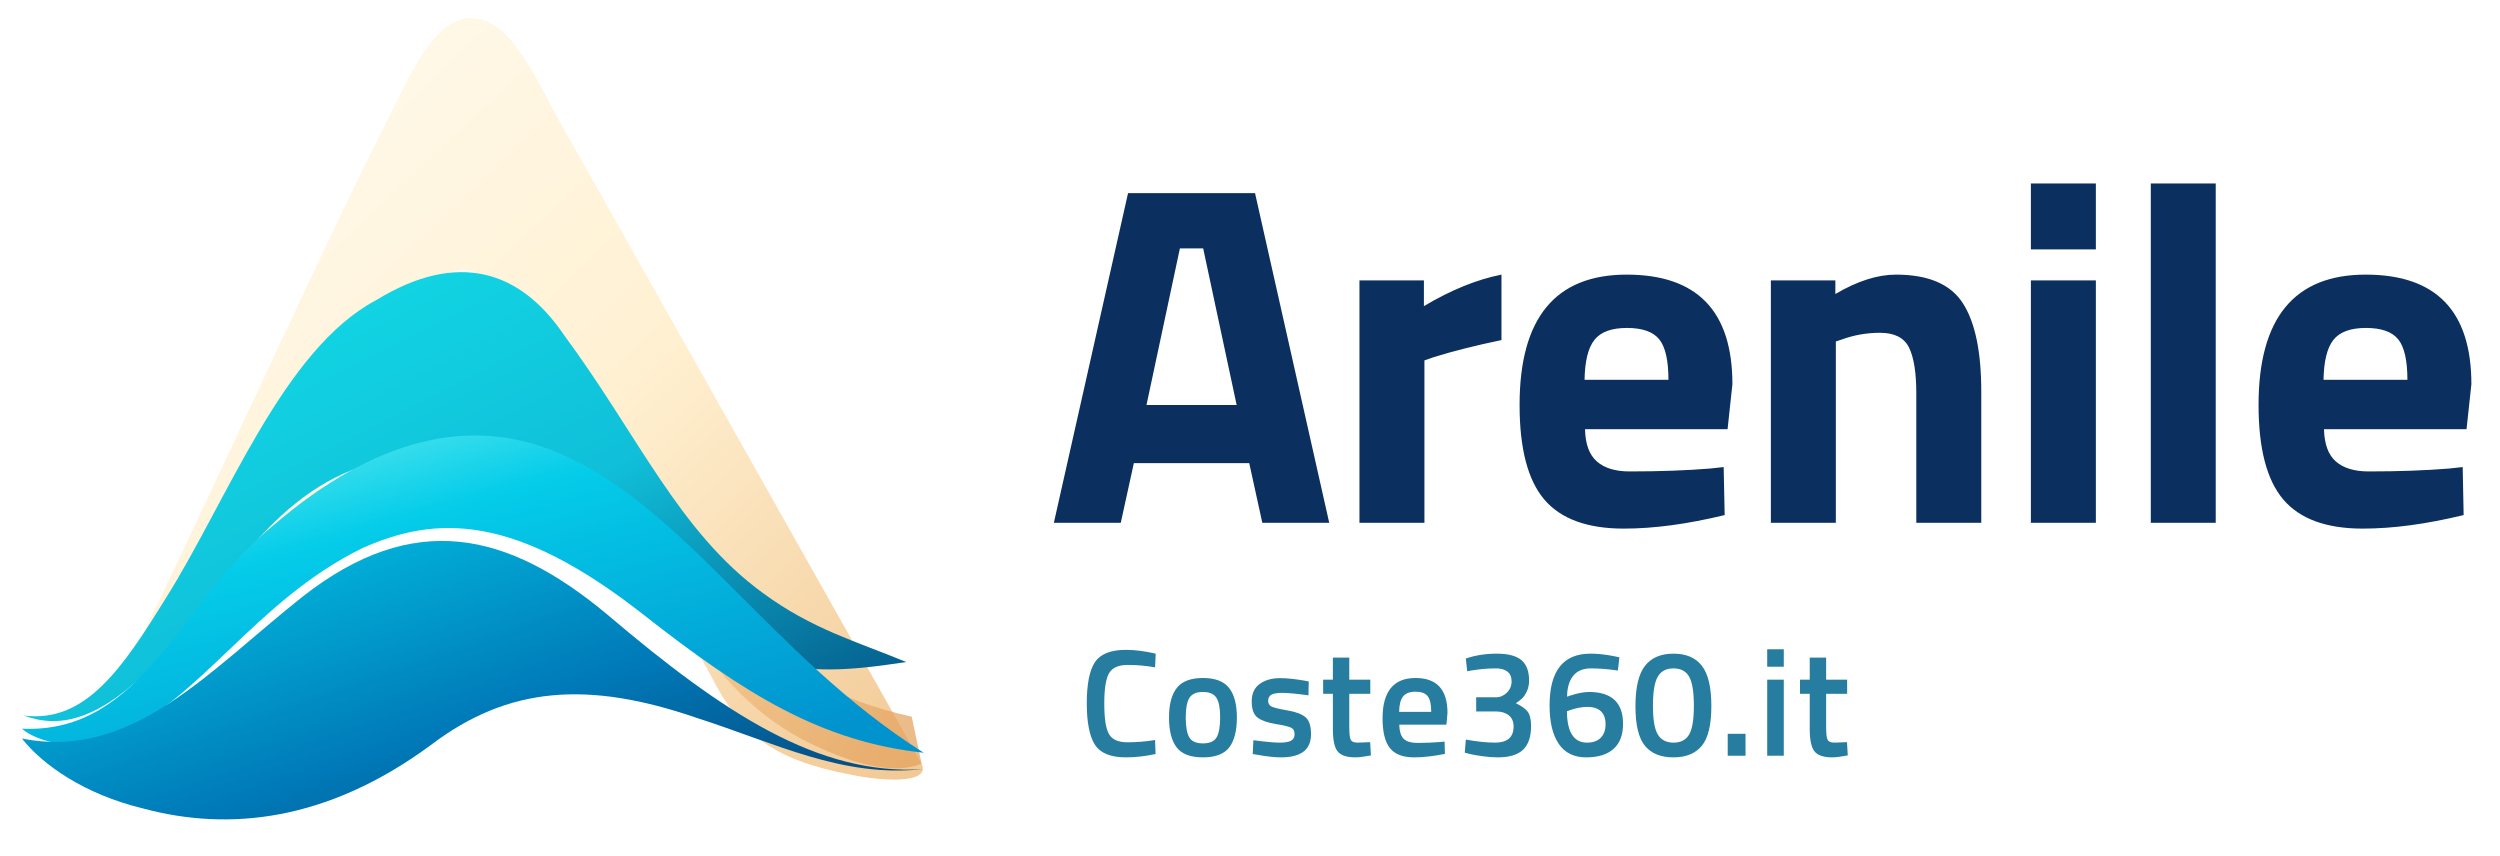
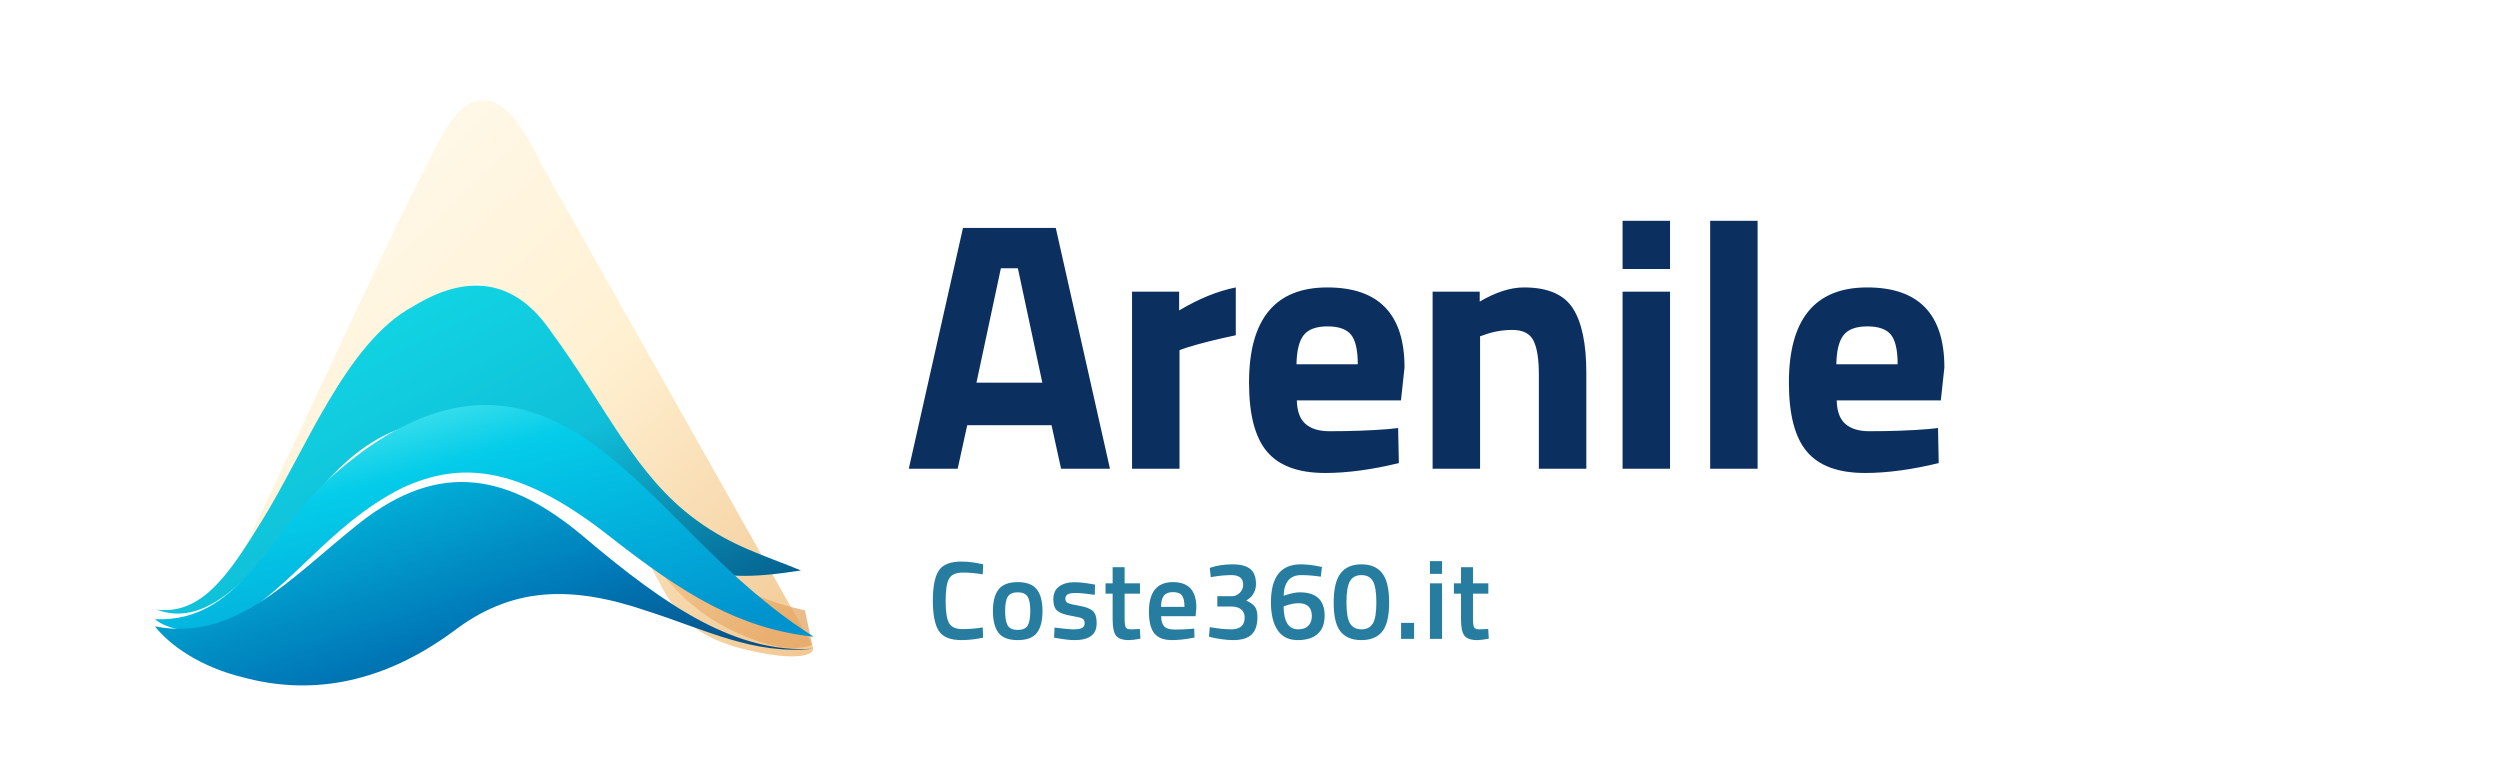
- <svg xmlns="http://www.w3.org/2000/svg" viewBox="40 25 526 180" role="img" aria-label="Arenile Coste360.it — Logo orizzontale">
+ <svg xmlns="http://www.w3.org/2000/svg" viewBox="0 0 720 224" role="img" aria-label="Arenile Coste360.it — Logo orizzontale">
  <defs>
    <linearGradient id="sandGradient" x1="0" y1="0" x2="1" y2="1">
      <stop stop-color="#FFFDF5" />
      <stop offset=".56" stop-color="#FFF0D1" />
      <stop offset="1" stop-color="#F2C893" />
    </linearGradient>
    <linearGradient id="sandShadowGradient" x1="0" y1="0" x2="1" y2=".8">
      <stop stop-color="#FFD9A7" />
      <stop offset="1" stop-color="#E3A25D" />
    </linearGradient>
    <linearGradient id="upperWaveGradient" x1="0" y1="0" x2="1" y2="1">
      <stop stop-color="#12E2E9" />
      <stop offset=".55" stop-color="#10BFD9" />
      <stop offset="1" stop-color="#035183" />
    </linearGradient>
    <linearGradient id="aquaWaveGradient" x1="0" y1="0" x2=".8" y2="1">
      <stop stop-color="#81F7F0" />
      <stop offset=".37" stop-color="#04CCE9" />
      <stop offset="1" stop-color="#0193CE" />
    </linearGradient>
    <linearGradient id="deepWaveGradient" x1="0" y1="0" x2="1" y2=".9">
      <stop stop-color="#02CFEA" />
      <stop offset=".6" stop-color="#0079B8" />
      <stop offset="1" stop-color="#074477" />
    </linearGradient>
    <linearGradient id="tileGradient" x1="0" y1="0" x2="1" y2="1">
      <stop stop-color="#155DA0" />
      <stop offset=".4" stop-color="#092F66" />
      <stop offset="1" stop-color="#031A3D" />
    </linearGradient>
  </defs>
  <g transform="translate(20 -2) scale(.23)">
    <path d="M191 752 C269 596 374 359 447 216 C474 160 492 134 518 134 C544 134 564 160 593 218 L930 816 C939 835 893 832 865 826 C792 812 764 788 737 735 L566 421 C544 380 524 352 493 370 C470 385 446 436 422 482 L337 658 Z" fill="url(#sandGradient)" />
    <path d="M646 537 C717 616 753 703 835 742 C857 754 885 765 921 773 L930 816 C906 826 871 817 838 802 C737 758 691 657 646 537 Z" fill="url(#sandShadowGradient)" opacity=".72" />
    <path d="M109 772 C165 779 199 729 239 664 C295 575 346 437 431 392 C506 346 563 365 603 424 C671 516 708 604 785 660 C830 693 870 704 916 723 C857 732 815 735 763 713 C670 673 614 581 536 550 C443 514 365 551 300 639 C222 743 167 794 109 772 Z" fill="url(#upperWaveGradient)" />
    <path d="M107 784 C218 789 252 667 337 598 C430 518 517 498 596 531 C714 580 791 717 932 806 C839 796 769 753 676 680 C559 588 487 588 418 619 C319 668 271 758 190 792 C159 805 122 797 107 784 Z" fill="url(#aquaWaveGradient)" />
    <path d="M107 793 C208 813 277 732 364 663 C465 584 551 603 643 680 C749 770 836 827 931 821 C857 829 796 797 724 774 C625 740 552 745 481 799 C386 869 296 878 218 857 C164 844 126 817 107 793 Z" fill="url(#deepWaveGradient)" />
  </g>
  <path fill="#0B305F" d="M275.81 135L261.73 135L277.34 65.64L304.06 65.64L319.67 135L305.59 135L302.84 122.45L278.56 122.45L275.81 135M293.15 77.27L288.25 77.27L281.22 110.21L300.19 110.21M339.70 135L326.03 135L326.03 84L339.59 84L339.59 89.41Q348.16 84.31 355.91 82.78L355.91 96.55Q347.65 98.28 341.74 100.12L339.70 100.83M373.49 115.31Q373.59 120.01 375.99 122.10Q378.39 124.19 382.88 124.19Q392.36 124.19 399.81 123.58L402.66 123.27L402.87 133.37Q391.14 136.22 381.65 136.22Q370.13 136.22 364.92 130.10Q359.72 123.98 359.72 110.21Q359.72 82.78 382.26 82.78Q404.50 82.78 404.50 105.83L403.48 115.31L373.49 115.31M373.39 104.91L391.04 104.91Q391.04 98.79 389.10 96.39Q387.16 94 382.31 94Q377.47 94 375.48 96.50Q373.49 98.99 373.39 104.91M426.26 96.85L426.26 135L412.59 135L412.59 84L426.16 84L426.16 86.86Q433.09 82.78 438.91 82.78Q449.11 82.78 452.98 88.79Q456.86 94.81 456.86 107.36L456.86 135L443.19 135L443.19 107.77Q443.19 101.24 441.66 98.13Q440.13 95.02 435.54 95.02Q431.36 95.02 427.48 96.44M480.97 135L467.30 135L467.30 84L480.97 84L480.97 135M480.97 77.47L467.30 77.47L467.30 63.60L480.97 63.60M506.19 135L492.53 135L492.53 63.60L506.19 63.60M528.97 115.31Q529.08 120.01 531.47 122.10Q533.87 124.19 538.36 124.19Q547.84 124.19 555.29 123.58L558.15 123.27L558.35 133.37Q546.62 136.22 537.13 136.22Q525.61 136.22 520.41 130.10Q515.20 123.98 515.20 110.21Q515.20 82.78 537.75 82.78Q559.98 82.78 559.98 105.83L558.96 115.31L528.97 115.31M528.87 104.91L546.52 104.91Q546.52 98.79 544.58 96.39Q542.64 94 537.80 94Q532.95 94 530.96 96.50Q528.97 98.99 528.87 104.91" />
  <path fill="#277D9F" d="M276.89 184.35Q272.09 184.35 270.38 181.70Q268.66 179.04 268.66 172.96Q268.66 166.88 270.39 164.30Q272.12 161.73 276.89 161.73Q279.74 161.73 283.16 162.53L283.03 165.41Q280.15 164.90 277.27 164.90Q274.39 164.90 273.37 166.61Q272.34 168.32 272.34 173.04Q272.34 177.76 273.34 179.47Q274.33 181.18 277.21 181.18Q280.09 181.18 283.03 180.70L283.13 183.65Q279.83 184.35 276.89 184.35M287.61 169.73Q289.26 167.65 293.10 167.65Q296.94 167.65 298.59 169.73Q300.24 171.81 300.24 175.97Q300.24 180.13 298.64 182.24Q297.04 184.35 293.10 184.35Q289.16 184.35 287.56 182.24Q285.96 180.13 285.96 175.97Q285.96 171.81 287.61 169.73M290.22 180.13Q290.96 181.41 293.10 181.41Q295.24 181.41 295.98 180.13Q296.72 178.85 296.72 175.94Q296.72 173.02 295.93 171.81Q295.15 170.59 293.10 170.59Q291.05 170.59 290.27 171.81Q289.48 173.02 289.48 175.94Q289.48 178.85 290.22 180.13M315.36 168.38L315.30 171.30Q311.52 170.78 309.82 170.78Q308.13 170.78 307.47 171.18Q306.82 171.58 306.82 172.45Q306.82 173.31 307.54 173.66Q308.26 174.02 310.93 174.48Q313.60 174.94 314.72 175.94Q315.84 176.93 315.84 179.46Q315.84 181.98 314.22 183.17Q312.61 184.35 309.50 184.35Q307.55 184.35 304.58 183.81L303.58 183.65L303.71 180.74Q307.55 181.25 309.25 181.25Q310.94 181.25 311.66 180.83Q312.38 180.42 312.38 179.46Q312.38 178.50 311.70 178.13Q311.01 177.76 308.40 177.33Q305.79 176.90 304.58 175.97Q303.36 175.04 303.36 172.58Q303.36 170.11 305.04 168.90Q306.72 167.68 309.34 167.68Q311.39 167.68 314.37 168.19M328.31 168L328.31 170.98L323.89 170.98L323.89 178.02Q323.89 179.97 324.18 180.61Q324.47 181.25 325.65 181.25L328.28 181.15L328.44 183.94Q326.29 184.35 325.17 184.35Q322.45 184.35 321.44 183.10Q320.44 181.86 320.44 178.40L320.44 170.98L318.39 170.98L318.39 168L320.44 168L320.44 163.36L323.89 163.36L323.89 168M343.05 181.12L343.94 181.02L344.01 183.62Q340.36 184.35 337.54 184.35Q333.99 184.35 332.44 182.40Q330.89 180.45 330.89 176.16Q330.89 167.65 337.83 167.65Q344.55 167.65 344.55 174.98L344.33 177.47L334.41 177.47Q334.44 179.46 335.27 180.38Q336.10 181.31 338.38 181.31Q340.65 181.31 343.05 181.12M334.38 174.78L341.13 174.78Q341.13 172.42 340.38 171.47Q339.62 170.53 337.83 170.53Q336.04 170.53 335.22 171.52Q334.41 172.51 334.38 174.78M348.70 166.24L348.41 163.55Q351.39 162.53 354.94 162.53Q358.49 162.53 360.11 163.89Q361.72 165.25 361.72 168.19Q361.72 169.47 361.23 170.50Q360.73 171.52 360.22 171.98Q359.71 172.45 358.94 172.96Q360.64 173.76 361.39 174.70Q362.14 175.65 362.14 177.76Q362.14 181.12 360.46 182.74Q358.78 184.35 355.10 184.35Q353.66 184.35 351.93 184.11Q350.20 183.87 349.18 183.62L348.19 183.36L348.41 180.61Q351.93 181.25 354.62 181.25Q358.46 181.22 358.46 177.86Q358.46 176.32 357.47 175.52Q356.48 174.72 354.84 174.69L350.59 174.69L350.59 171.71L354.84 171.71Q356.03 171.71 357.04 170.74Q358.04 169.76 358.04 168.37Q358.04 166.98 357.16 166.30Q356.28 165.63 354.75 165.63Q352.22 165.63 349.53 166.08M380.72 163.30L380.40 166.08Q377.30 165.63 374.77 165.63Q372.24 165.63 370.99 167.20Q369.74 168.77 369.71 171.58L370.45 171.33Q372.75 170.59 374.32 170.59Q381.49 170.59 381.49 177.31Q381.49 180.77 379.50 182.56Q377.52 184.35 373.71 184.35Q369.90 184.35 367.97 181.52Q366.03 178.69 366.03 173.44Q366.03 162.53 374.61 162.53Q377.01 162.53 379.79 163.10L380.72 163.30M370.29 174.43L369.68 174.66Q369.74 181.25 373.90 181.25Q375.79 181.25 376.80 180.22Q377.81 179.20 377.81 177.38Q377.81 175.55 376.82 174.64Q375.82 173.73 374.05 173.73Q372.27 173.73 370.29 174.43M386.10 165.10Q388.10 162.53 392.10 162.53Q396.10 162.53 398.08 165.09Q400.07 167.65 400.07 173.55Q400.07 179.46 398.07 181.90Q396.07 184.35 392.08 184.35Q388.10 184.35 386.10 181.92Q384.10 179.49 384.10 173.58Q384.10 167.68 386.10 165.10M395.40 167.38Q394.40 165.63 392.10 165.63Q389.80 165.63 388.79 167.38Q387.78 169.12 387.78 173.50Q387.78 177.89 388.82 179.57Q389.86 181.25 392.12 181.25Q394.37 181.25 395.38 179.57Q396.39 177.89 396.39 173.50Q396.39 169.12 395.40 167.38M407.26 184L403.51 184L403.51 179.39L407.26 179.39M415.31 184L411.82 184L411.82 168L415.31 168L415.31 184M415.31 165.28L411.82 165.28L411.82 161.60L415.31 161.60M428.64 168L428.64 170.98L424.22 170.98L424.22 178.02Q424.22 179.97 424.51 180.61Q424.80 181.25 425.98 181.25L428.61 181.15L428.77 183.94Q426.62 184.35 425.50 184.35Q422.78 184.35 421.78 183.10Q420.77 181.86 420.77 178.40L420.77 170.98L418.72 170.98L418.72 168L420.77 168L420.77 163.36L424.22 163.36L424.22 168" />
</svg>
